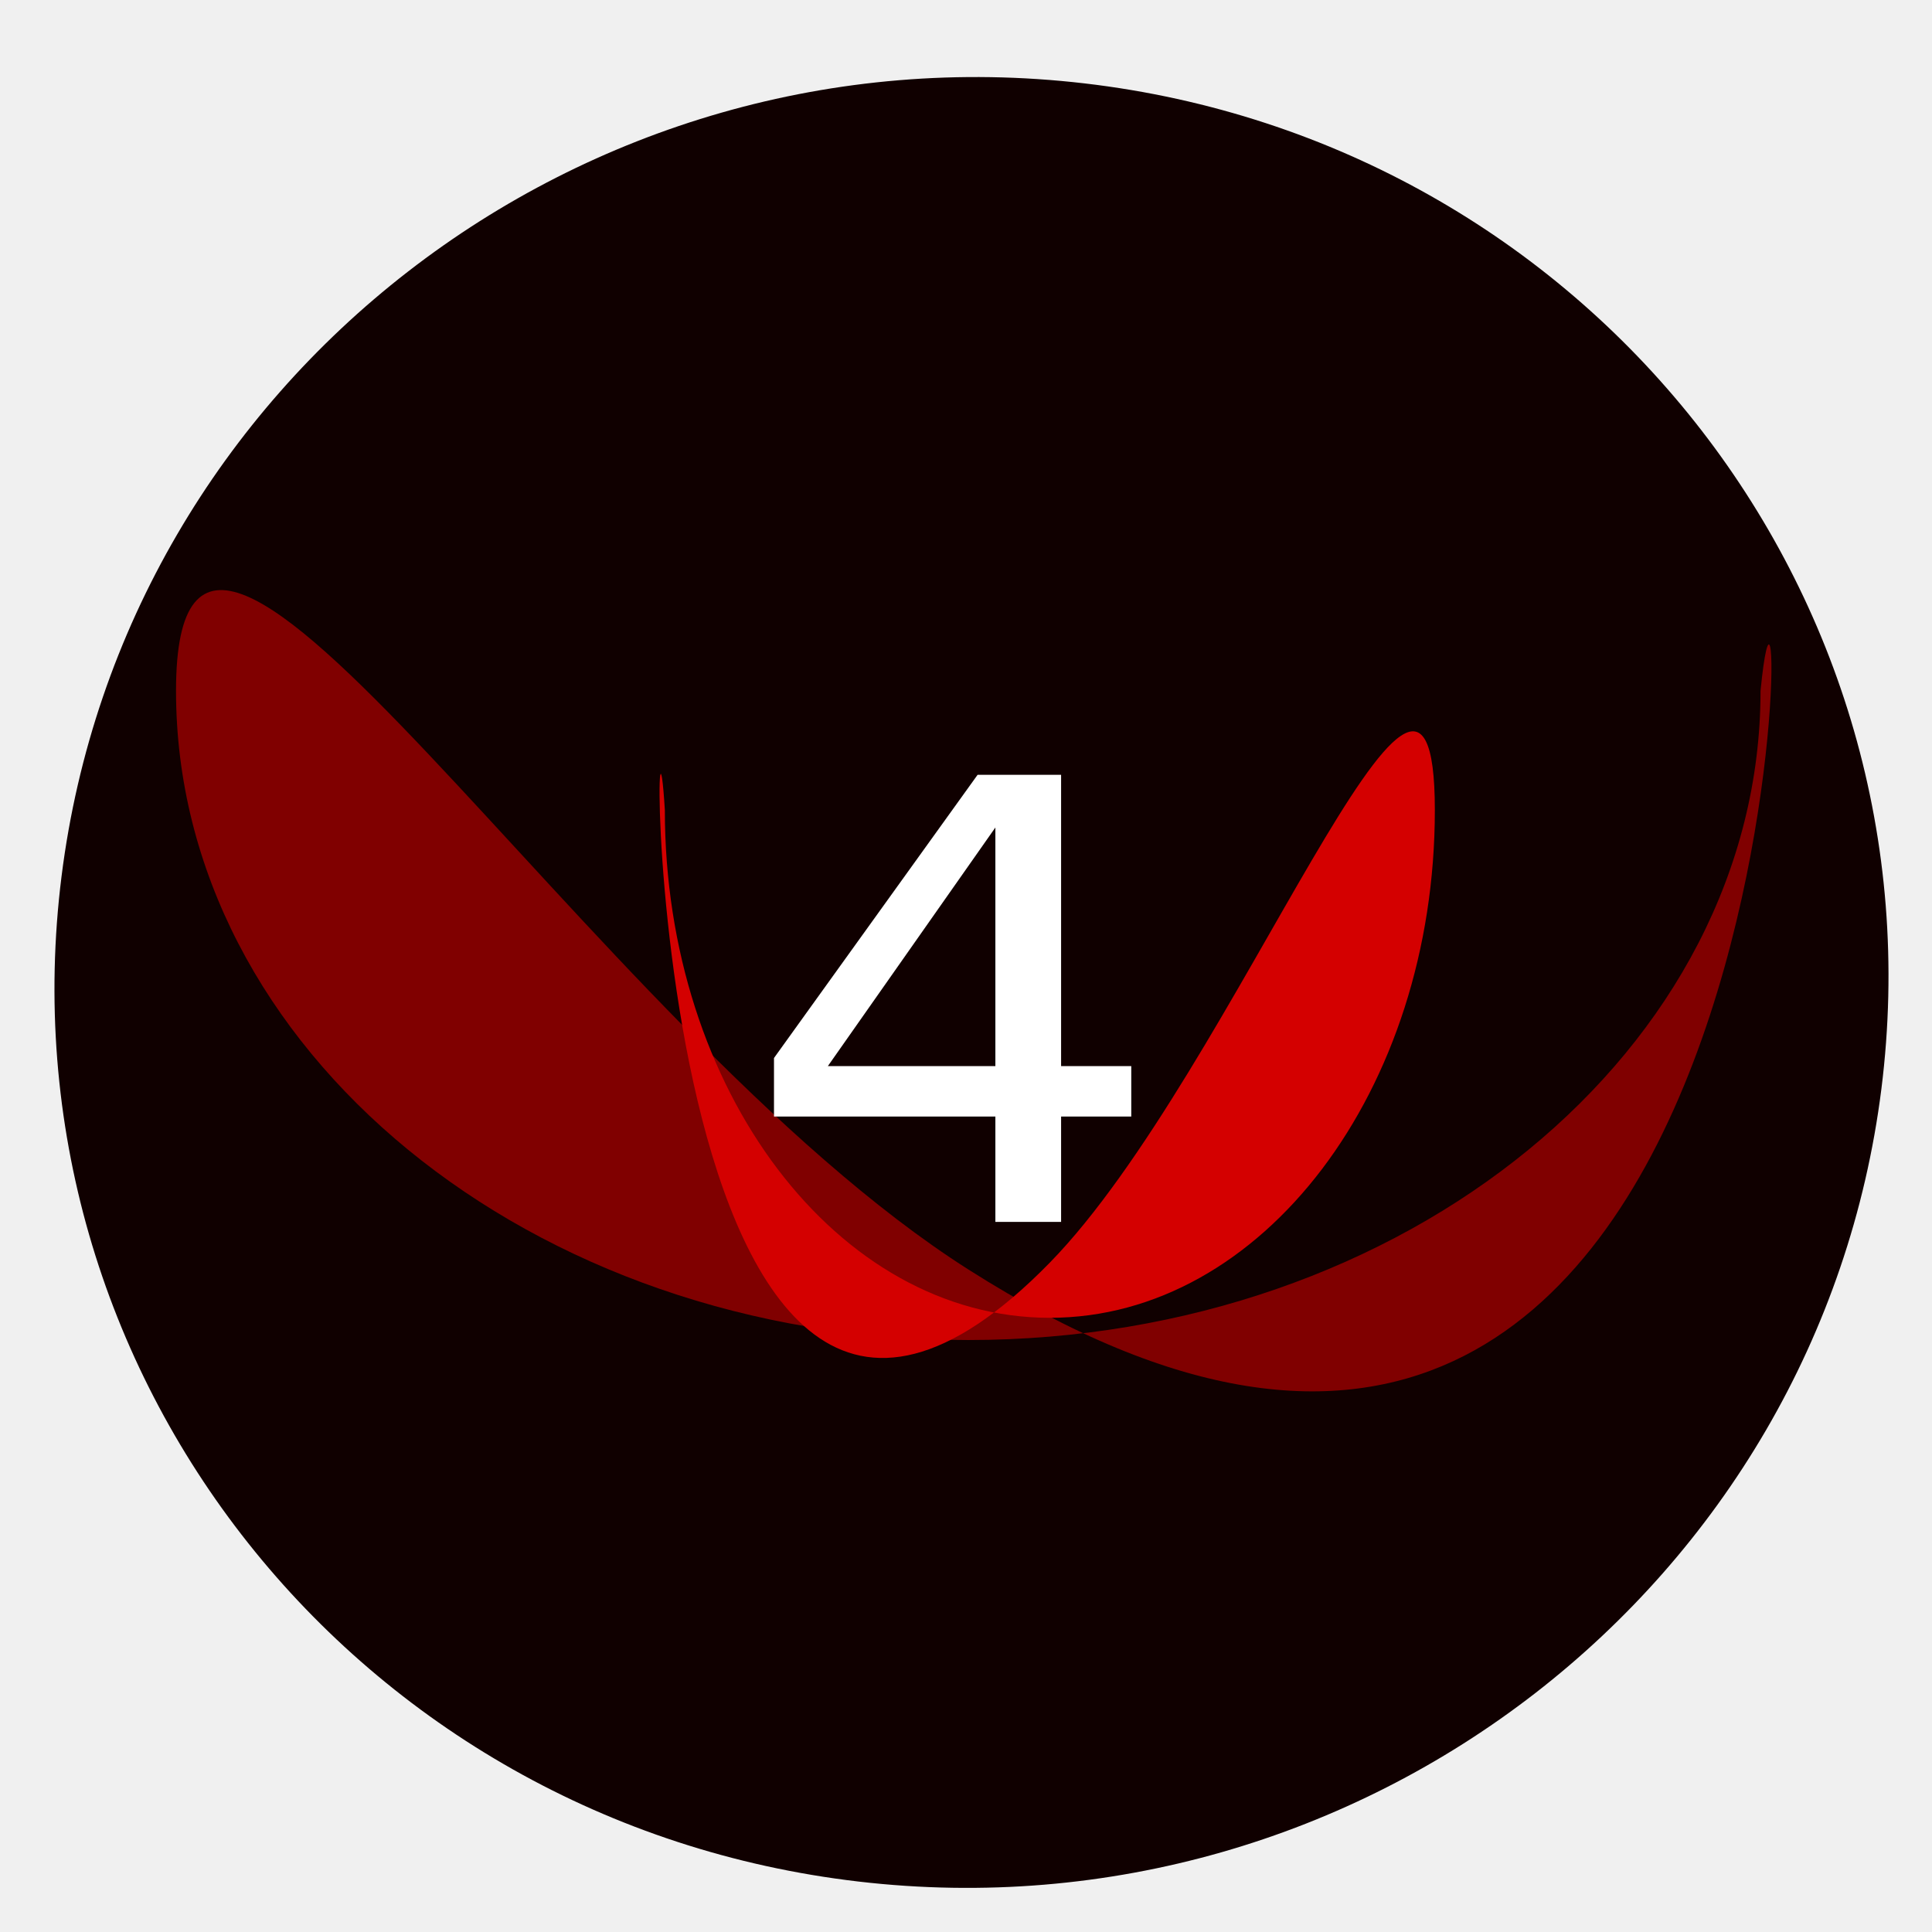
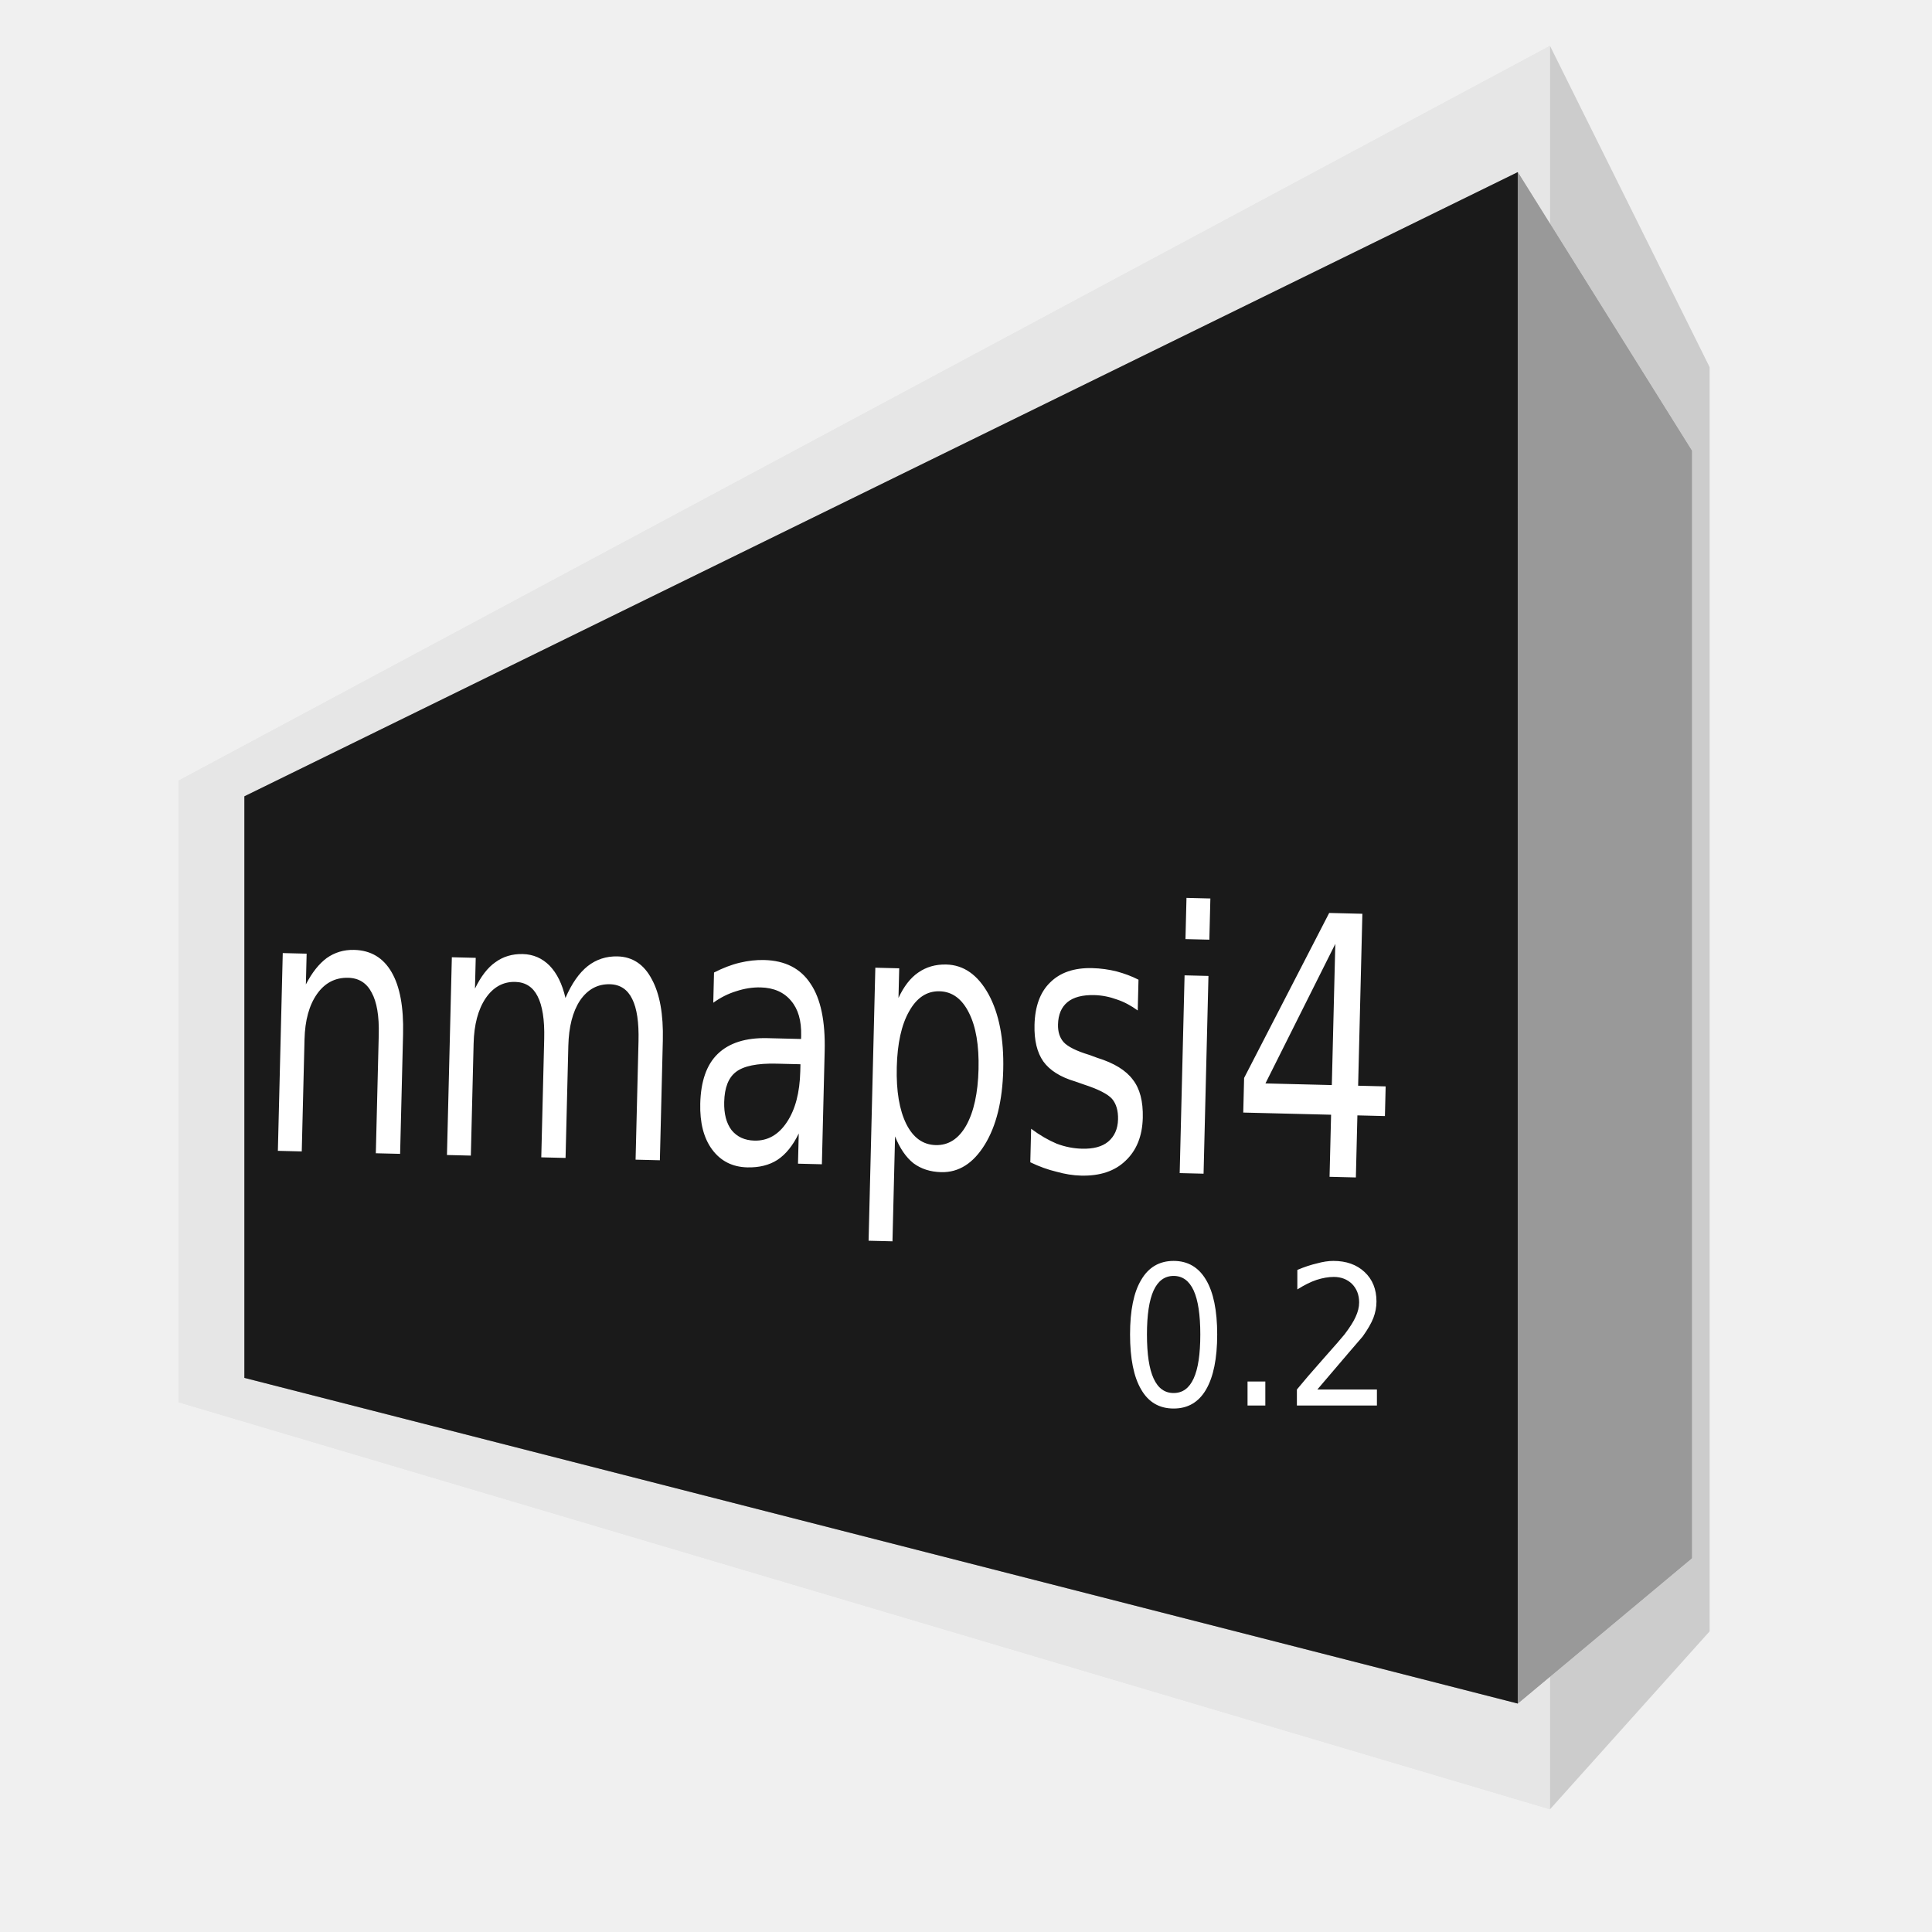
- <svg xmlns="http://www.w3.org/2000/svg" width="64px" height="64px" id="svg2163">
-   <defs id="defs2165" />
+ <svg xmlns="http://www.w3.org/2000/svg" width="64px" height="64px" id="svg2641">
+   <defs id="defs2643">
+     </defs>
  <g id="layer1">
-     <rect id="rect2195" x="0" y="1.7339532e-06" width="64.273" height="63.818" style="fill:#916f6f;fill-opacity:0" />
-     <path id="path2164" d="M 57.091 32.182 A 27.091 28.727 0 1 1  2.909,32.182 A 27.091 28.727 0 1 1  57.091 32.182 z" style="fill:#000000;fill-opacity:0" transform="matrix(1.100671,0,0,1,-0.2928614,0)" />
-     <path id="path2168" transform="matrix(1.055946,0.1233268,-0.1279185,1.017405,2.100955,-4.002815)" d="M 60.909 32 A 28.545 29.273 0 1 1  3.818,32 A 28.545 29.273 0 1 1  60.909 32 z" style="fill:#100000;fill-opacity:1" />
-     <path id="path2181" d="M 58.32,22.885 C 58.32,34.755 46.563,44.39 32.076,44.39 C 17.589,44.39 5.831,34.755 5.831,22.885 C 5.831,11.014 19.425,34.006 32.076,42.052 C 60.076,59.861 59.352,12.374 58.32,22.885 z " style="fill:#800000" />
-     <path id="path2183" d="M 22.024,26.836 C 22.024,36.12 27.737,43.654 34.777,43.654 C 41.817,43.654 47.531,36.12 47.531,26.836 C 47.531,17.553 40.925,35.534 34.777,41.826 C 21.17,55.754 21.522,18.617 22.024,26.836 z " style="fill:#d40000" />
-     <text id="text2189" x="23.427" y="42.408" transform="scale(1.047675,0.9544949)" xml:space="preserve" style="font-size:21.281px;font-style:normal;font-weight:normal;fill:#ffffff;fill-opacity:1;stroke:none;stroke-width:1px;stroke-linecap:butt;stroke-linejoin:miter;stroke-opacity:1;font-family:Bitstream Vera Sans">
-       <tspan y="42.408" id="tspan2191" x="23.427">4</tspan>
+     <g style="opacity:1;fill:#e6e6e6;fill-opacity:1;fill-rule:nonzero;stroke-width:1.044;stroke-linecap:butt;stroke-linejoin:round;stroke-miterlimit:4;stroke-dasharray:none;display:inline" id="g2807">
+       <path id="path2817" style="fill:#e6e6e6;fill-rule:evenodd;stroke:none;stroke-width:1px;stroke-linecap:butt;stroke-linejoin:round;stroke-opacity:1" d="M 5.914,46.452 L 51.344,59.935 L 56.632,54.04 L 13.747,45.555 L 5.914,46.452 z" />
+       <path id="path2809" style="fill:#e6e6e6;fill-rule:evenodd;stroke:none;stroke-width:1px;stroke-linecap:butt;stroke-linejoin:round;stroke-opacity:1" d="M 5.914,25.859 L 5.914,46.452 L 13.747,45.555 L 13.747,27.479 L 5.914,25.859 z" />
+       <path id="path2819" style="fill:#e6e6e6" d="M 13.747,27.479 L 56.632,12.161 L 56.632,54.04 L 13.747,45.555 L 13.747,27.479 z" />
+       <path id="path2811" style="fill:#e6e6e6" d="M 5.914,25.859 L 51.344,1.519 L 56.632,12.161 L 13.747,27.479 L 5.914,25.859 z" />
+       <path id="path2815" style="fill:#cccccc" d="M 51.344,1.519 L 51.344,59.935 L 56.632,54.04 L 56.632,12.161 L 51.344,1.519 z" />
+       <path id="path2813" style="fill:#e6e6e6;fill-rule:evenodd;stroke:none;stroke-width:1px;stroke-linecap:butt;stroke-linejoin:round;stroke-opacity:1" d="M 5.914,25.859 L 51.344,1.519 L 51.344,59.935 L 5.914,46.452 L 5.914,25.859 z" />
+     </g>
+     <g style="opacity:1;fill:#999999;fill-opacity:1;fill-rule:nonzero;stroke-width:1.044;stroke-linecap:butt;stroke-linejoin:round;stroke-miterlimit:4;stroke-dasharray:none;display:inline" id="g2849">
+       <path id="path2859" style="fill:#999999;fill-rule:evenodd;stroke:none;stroke-width:1px;stroke-linecap:butt;stroke-linejoin:round;stroke-opacity:1" d="M 8.096,45.644 L 50.277,56.432 L 56.044,51.618 L 16.092,44.805 L 8.096,45.644 z" />
+       <path id="path2851" style="fill:#999999;fill-rule:evenodd;stroke:none;stroke-width:1px;stroke-linecap:butt;stroke-linejoin:round;stroke-opacity:1" d="M 8.096,26.379 L 8.096,45.644 L 16.092,44.805 L 16.092,27.986 L 8.096,26.379 z" />
+       <path id="path2861" style="fill:#999999" d="M 16.092,27.986 L 56.044,14.93 L 56.044,51.618 L 16.092,44.805 L 16.092,27.986 z" />
+       <path id="path2853" style="fill:#999999" d="M 8.096,26.379 L 50.277,5.703 L 56.044,14.93 L 16.092,27.986 L 8.096,26.379 z" />
+       <path id="path2857" style="fill:#999999" d="M 50.277,5.703 L 50.277,56.432 L 56.044,51.618 L 56.044,14.93 L 50.277,5.703 z" />
+       <path id="path2855" style="fill:#1a1a1a;fill-rule:evenodd;stroke:none;stroke-width:1px;stroke-linecap:butt;stroke-linejoin:round;stroke-opacity:1" d="M 8.096,26.379 L 50.277,5.703 L 50.277,56.432 L 8.096,45.644 L 8.096,26.379 z" />
+     </g>
+     <text xml:space="preserve" style="font-size:10.301px;font-style:normal;font-weight:normal;fill:#ffffff;fill-opacity:1;stroke:none;stroke-width:1px;stroke-linecap:butt;stroke-linejoin:miter;stroke-opacity:1;display:inline;font-family:Bitstream Vera Sans" x="10.878" y="32.519" id="text2885" transform="matrix(0.8581355,2.1188917e-2,-2.8756225e-2,1.164607,0,0)">
+       <tspan id="tspan2887" x="10.878" y="32.519">nmapsi4</tspan>
+     </text>
+     <text xml:space="preserve" style="font-size:6.099px;font-style:normal;font-weight:normal;fill:#ffffff;fill-opacity:1;stroke:none;stroke-width:1px;stroke-linecap:butt;stroke-linejoin:miter;stroke-opacity:1;display:inline;font-family:Bitstream Vera Sans" x="39.31" y="43.886" id="text2891" transform="scale(0.9425843,1.060913)">
+       <tspan id="tspan2893" x="39.31" y="43.886">0.2</tspan>
    </text>
  </g>
</svg>
